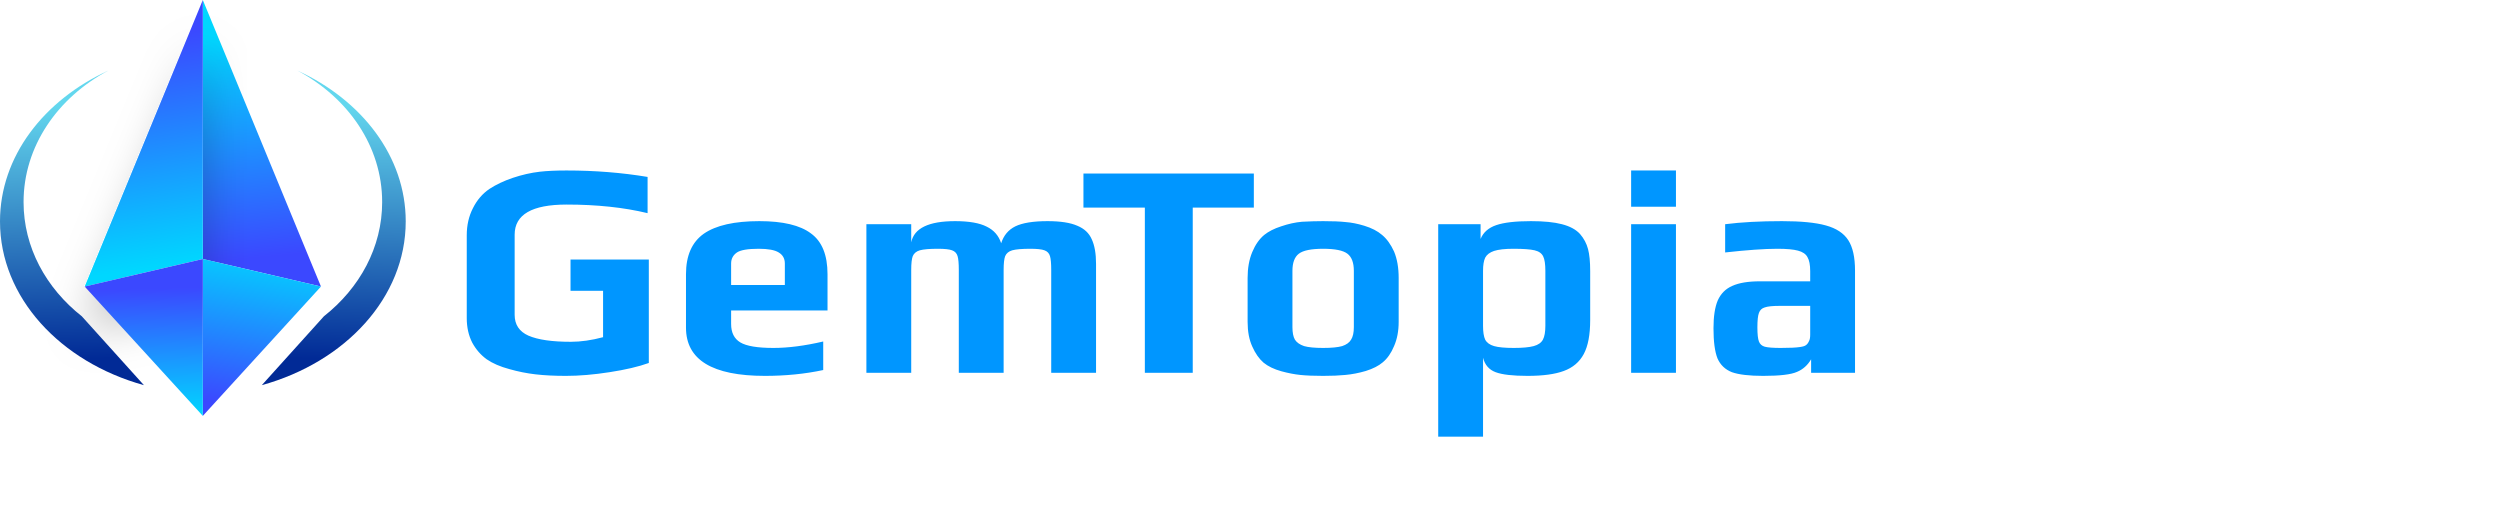
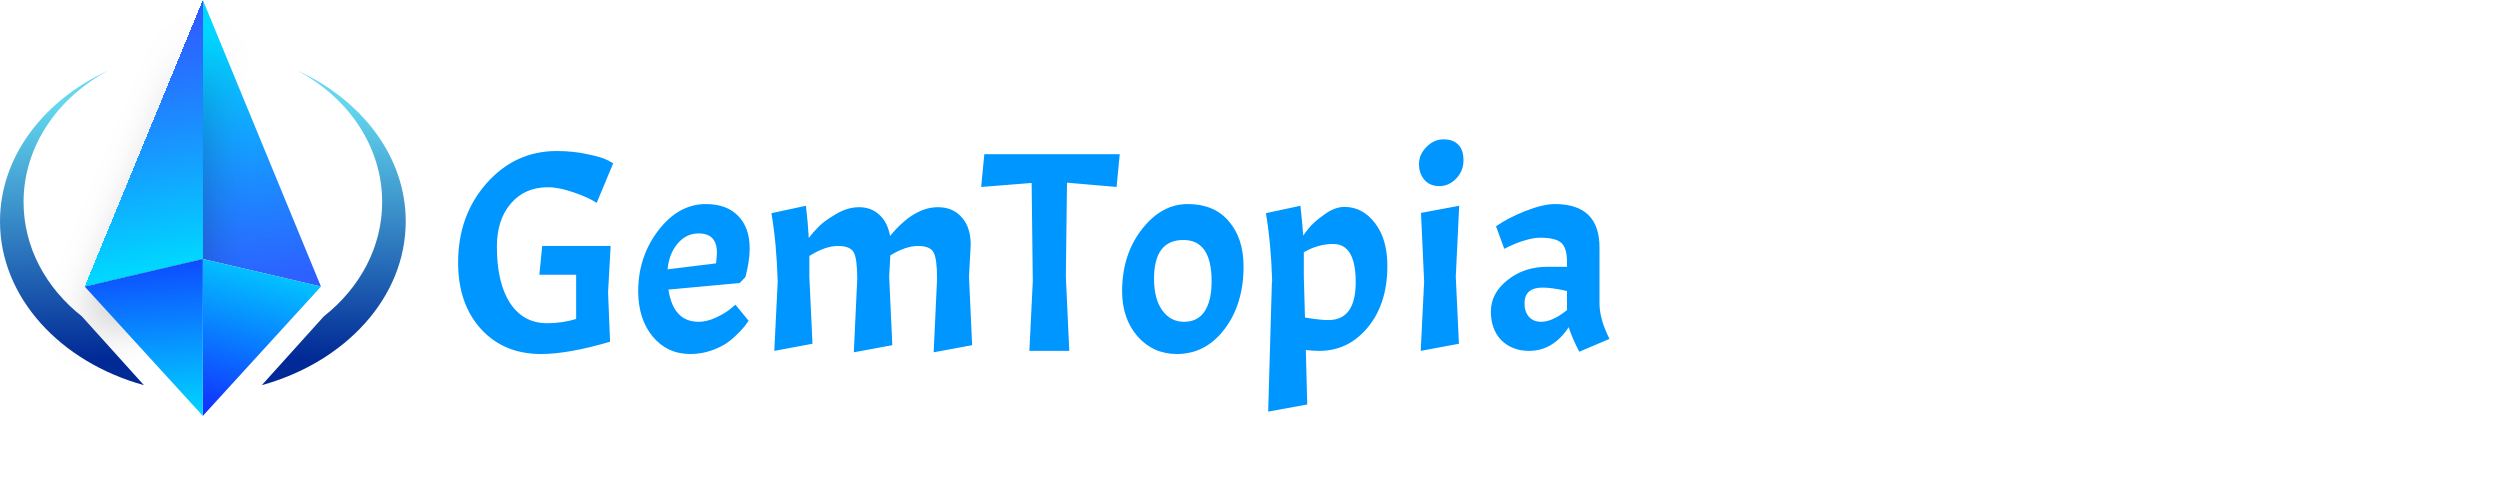
- <svg xmlns="http://www.w3.org/2000/svg" width="228" height="46" viewBox="0 0 228 46" fill="none">
-   <path d="M51.612 34.28C50.567 34.28 49.643 34.233 48.84 34.14C48.037 34.047 47.244 33.888 46.46 33.664C45.62 33.44 44.929 33.141 44.388 32.768C43.847 32.376 43.408 31.872 43.072 31.256C42.736 30.603 42.568 29.856 42.568 29.016V21.456C42.568 20.541 42.755 19.72 43.128 18.992C43.501 18.245 44.005 17.657 44.64 17.228C45.237 16.836 45.947 16.5 46.768 16.22C47.608 15.94 48.429 15.753 49.232 15.66C49.904 15.585 50.716 15.548 51.668 15.548C54.244 15.548 56.708 15.744 59.06 16.136V19.44C56.895 18.917 54.431 18.656 51.668 18.656C48.513 18.656 46.936 19.571 46.936 21.4V28.708C46.936 29.604 47.356 30.239 48.196 30.612C49.055 30.985 50.343 31.172 52.06 31.172C52.975 31.172 53.955 31.032 55 30.752V26.524H52.032V23.668H59.172V33.104C58.239 33.44 57.044 33.72 55.588 33.944C54.151 34.168 52.825 34.28 51.612 34.28ZM69.758 34.28C64.961 34.28 62.562 32.815 62.562 29.884V25.012C62.562 23.313 63.103 22.081 64.186 21.316C65.287 20.551 66.977 20.168 69.254 20.168C71.401 20.168 72.969 20.541 73.958 21.288C74.966 22.016 75.47 23.257 75.47 25.012V28.316H66.678V29.548C66.678 30.332 66.958 30.892 67.518 31.228C68.078 31.564 69.086 31.732 70.542 31.732C71.886 31.732 73.398 31.536 75.078 31.144V33.748C73.417 34.103 71.644 34.28 69.758 34.28ZM71.578 25.992V24.032C71.578 23.584 71.391 23.248 71.018 23.024C70.663 22.8 70.057 22.688 69.198 22.688C68.209 22.688 67.546 22.8 67.21 23.024C66.856 23.267 66.678 23.603 66.678 24.032V25.992H71.578ZM79.015 20.448H83.103V22.1C83.364 20.812 84.699 20.168 87.107 20.168C88.376 20.168 89.338 20.336 89.991 20.672C90.644 20.989 91.083 21.493 91.307 22.184C91.531 21.475 91.96 20.961 92.595 20.644C93.248 20.327 94.228 20.168 95.535 20.168C96.711 20.168 97.616 20.308 98.251 20.588C98.885 20.849 99.324 21.26 99.567 21.82C99.828 22.38 99.959 23.127 99.959 24.06V34H95.871V24.62C95.871 24.023 95.834 23.603 95.759 23.36C95.684 23.099 95.516 22.921 95.255 22.828C95.012 22.735 94.583 22.688 93.967 22.688C93.201 22.688 92.651 22.735 92.315 22.828C91.998 22.921 91.783 23.099 91.671 23.36C91.578 23.603 91.531 24.023 91.531 24.62V34H87.443V24.62C87.443 24.023 87.406 23.603 87.331 23.36C87.256 23.099 87.088 22.921 86.827 22.828C86.584 22.735 86.155 22.688 85.539 22.688C84.773 22.688 84.223 22.735 83.887 22.828C83.57 22.921 83.355 23.099 83.243 23.36C83.15 23.603 83.103 24.023 83.103 24.62V34H79.015V20.448ZM104.41 18.936H98.81V15.828H114.35V18.936H108.778V34H104.41V18.936ZM120.67 34.28C119.831 34.28 119.14 34.252 118.599 34.196C118.057 34.14 117.478 34.028 116.863 33.86C116.19 33.673 115.649 33.412 115.238 33.076C114.828 32.721 114.482 32.227 114.202 31.592C113.922 30.976 113.782 30.229 113.782 29.352V25.348C113.782 24.452 113.922 23.668 114.202 22.996C114.482 22.324 114.846 21.801 115.294 21.428C115.686 21.111 116.2 20.849 116.834 20.644C117.488 20.42 118.122 20.28 118.739 20.224C119.448 20.187 120.092 20.168 120.67 20.168C121.529 20.168 122.211 20.196 122.715 20.252C123.237 20.289 123.807 20.401 124.422 20.588C125.095 20.793 125.636 21.073 126.047 21.428C126.476 21.783 126.84 22.287 127.138 22.94C127.419 23.612 127.559 24.415 127.559 25.348V29.352C127.559 30.192 127.419 30.929 127.138 31.564C126.877 32.199 126.532 32.693 126.102 33.048C125.729 33.365 125.216 33.627 124.563 33.832C123.928 34.019 123.303 34.14 122.687 34.196C122.127 34.252 121.455 34.28 120.67 34.28ZM120.67 31.732C121.436 31.732 122.015 31.676 122.406 31.564C122.798 31.433 123.069 31.237 123.219 30.976C123.387 30.715 123.471 30.332 123.471 29.828V24.704C123.471 23.957 123.275 23.435 122.883 23.136C122.491 22.837 121.753 22.688 120.67 22.688C119.588 22.688 118.85 22.837 118.458 23.136C118.066 23.435 117.87 23.957 117.87 24.704V29.828C117.87 30.332 117.945 30.715 118.095 30.976C118.263 31.237 118.543 31.433 118.935 31.564C119.327 31.676 119.905 31.732 120.67 31.732ZM131.165 20.448H135.029V21.792C135.271 21.195 135.747 20.775 136.457 20.532C137.166 20.289 138.221 20.168 139.621 20.168C140.797 20.168 141.739 20.261 142.449 20.448C143.177 20.635 143.727 20.933 144.101 21.344C144.455 21.755 144.698 22.212 144.829 22.716C144.959 23.201 145.025 23.873 145.025 24.732V29.184C145.025 30.528 144.829 31.564 144.437 32.292C144.045 33.02 143.438 33.533 142.617 33.832C141.814 34.131 140.713 34.28 139.313 34.28C137.969 34.28 136.998 34.168 136.401 33.944C135.803 33.72 135.421 33.281 135.253 32.628V39.824H131.165V20.448ZM138.053 31.732C138.855 31.732 139.462 31.676 139.873 31.564C140.283 31.452 140.563 31.256 140.713 30.976C140.862 30.696 140.937 30.276 140.937 29.716V24.704C140.937 24.088 140.871 23.649 140.741 23.388C140.61 23.108 140.349 22.921 139.957 22.828C139.565 22.735 138.921 22.688 138.025 22.688C137.259 22.688 136.671 22.753 136.261 22.884C135.869 23.015 135.598 23.22 135.449 23.5C135.318 23.78 135.253 24.181 135.253 24.704V29.716C135.253 30.276 135.318 30.696 135.449 30.976C135.598 31.256 135.869 31.452 136.261 31.564C136.653 31.676 137.25 31.732 138.053 31.732ZM148.759 15.548H152.847V18.852H148.759V15.548ZM148.759 20.448H152.847V34H148.759V20.448ZM160.806 34.28C159.536 34.28 158.584 34.168 157.95 33.944C157.334 33.701 156.895 33.281 156.634 32.684C156.391 32.068 156.27 31.153 156.27 29.94C156.27 28.857 156.4 28.008 156.662 27.392C156.942 26.776 157.38 26.337 157.978 26.076C158.594 25.796 159.434 25.656 160.498 25.656H165.09V24.732C165.09 24.153 165.006 23.724 164.838 23.444C164.688 23.164 164.399 22.968 163.97 22.856C163.559 22.744 162.934 22.688 162.094 22.688C160.936 22.688 159.35 22.8 157.334 23.024V20.448C158.808 20.261 160.535 20.168 162.514 20.168C164.25 20.168 165.584 20.299 166.518 20.56C167.47 20.821 168.151 21.269 168.562 21.904C168.972 22.539 169.178 23.463 169.178 24.676V34H165.174V32.768C164.856 33.309 164.427 33.692 163.886 33.916C163.344 34.159 162.318 34.28 160.806 34.28ZM162.402 31.732C163.223 31.732 163.811 31.704 164.166 31.648C164.427 31.611 164.604 31.555 164.698 31.48C164.81 31.405 164.903 31.284 164.978 31.116C165.052 30.985 165.09 30.789 165.09 30.528V27.896H162.29C161.655 27.896 161.207 27.943 160.946 28.036C160.684 28.111 160.507 28.279 160.414 28.54C160.32 28.783 160.274 29.221 160.274 29.856C160.274 30.472 160.32 30.901 160.414 31.144C160.507 31.387 160.684 31.545 160.946 31.62C161.226 31.695 161.711 31.732 162.402 31.732Z" fill="#0096FF" />
-   <path d="M29.272 26.133L18.497 0V23.62L29.272 26.133Z" fill="url(#paint0_linear_2493_20540)" />
-   <g filter="url(#filter0_d_2493_20540)">
-     <path d="M7.722 26.133L18.497 0V23.62L7.722 26.133Z" fill="url(#paint1_linear_2493_20540)" />
+ <svg xmlns="http://www.w3.org/2000/svg" width="228" height="45" viewBox="0 0 228 45" fill="none">
+   <path d="M49.346 32.286C47.075 32.286 45.247 31.523 43.86 29.998C42.473 28.473 41.78 26.453 41.78 23.94C41.78 21.08 42.647 18.671 44.38 16.712C46.113 14.753 48.245 13.774 50.776 13.774C51.781 13.774 52.709 13.869 53.558 14.06C54.425 14.233 55.04 14.415 55.404 14.606L55.924 14.892L54.416 18.506C53.896 18.159 53.194 17.839 52.31 17.544C51.426 17.232 50.646 17.076 49.97 17.076C48.566 17.076 47.439 17.57 46.59 18.558C45.741 19.546 45.316 20.855 45.316 22.484C45.316 24.685 45.715 26.401 46.512 27.632C47.327 28.863 48.453 29.478 49.892 29.478C50.828 29.478 51.712 29.348 52.544 29.088V25.058H49.19L49.45 22.432H55.69L55.456 26.67L55.638 31.168C53.09 31.913 50.993 32.286 49.346 32.286ZM63.717 29.348C64.22 29.348 64.749 29.218 65.303 28.958C65.858 28.698 66.291 28.438 66.603 28.178L67.071 27.788L68.267 29.244C68.094 29.539 67.825 29.877 67.461 30.258C67.097 30.639 66.725 30.969 66.343 31.246C65.979 31.506 65.485 31.749 64.861 31.974C64.255 32.182 63.622 32.286 62.963 32.286C61.559 32.286 60.415 31.757 59.531 30.7C58.647 29.625 58.205 28.247 58.205 26.566C58.205 24.451 58.821 22.597 60.051 21.002C61.282 19.407 62.721 18.61 64.367 18.61C65.633 18.61 66.612 18.965 67.305 19.676C68.016 20.387 68.371 21.383 68.371 22.666C68.371 23.429 68.241 24.295 67.981 25.266L67.461 25.812L60.961 26.41C61.256 28.369 62.175 29.348 63.717 29.348ZM63.717 21.288C62.955 21.288 62.313 21.6 61.793 22.224C61.273 22.831 60.97 23.611 60.883 24.564L65.303 24.018C65.355 23.619 65.381 23.29 65.381 23.03C65.381 21.869 64.827 21.288 63.717 21.288ZM78.181 25.422C78.181 24.226 78.077 23.429 77.869 23.03C77.661 22.631 77.175 22.432 76.413 22.432C75.65 22.432 74.784 22.735 73.813 23.342V25.24L74.099 31.35L70.615 32L70.927 25.682C70.858 23.359 70.667 21.279 70.355 19.442L73.501 18.766C73.622 19.771 73.709 20.751 73.761 21.704C74.021 21.357 74.316 21.019 74.645 20.69C74.974 20.343 75.494 19.962 76.205 19.546C76.915 19.113 77.635 18.896 78.363 18.896C79.091 18.896 79.706 19.13 80.209 19.598C80.712 20.066 81.032 20.707 81.171 21.522C82.609 19.771 84.066 18.896 85.539 18.896C86.457 18.896 87.186 19.208 87.723 19.832C88.26 20.439 88.529 21.271 88.529 22.328L88.373 25.24L88.659 31.48L85.149 32.13L85.461 25.422C85.461 24.226 85.357 23.429 85.149 23.03C84.941 22.631 84.464 22.432 83.719 22.432C82.974 22.432 82.133 22.718 81.197 23.29L81.093 25.24L81.379 31.48L77.869 32.13L78.181 25.422ZM89.484 17.05L89.77 14.06H102.12L101.834 17.05L97.31 16.66L97.206 25.24L97.518 32H93.878L94.19 25.682L94.086 16.686L89.484 17.05ZM102.336 26.566C102.336 24.347 102.934 22.467 104.13 20.924C105.326 19.381 106.722 18.61 108.316 18.61C109.928 18.61 111.176 19.13 112.06 20.17C112.962 21.21 113.412 22.588 113.412 24.304C113.412 26.592 112.832 28.499 111.67 30.024C110.526 31.532 109.079 32.286 107.328 32.286C105.89 32.286 104.694 31.749 103.74 30.674C102.804 29.582 102.336 28.213 102.336 26.566ZM110.5 25.656C110.5 23.143 109.642 21.886 107.926 21.886C106.141 21.886 105.248 23.065 105.248 25.422C105.248 26.653 105.5 27.615 106.002 28.308C106.505 29.001 107.164 29.348 107.978 29.348C108.81 29.348 109.434 29.036 109.85 28.412C110.284 27.771 110.5 26.852 110.5 25.656ZM122.601 18.87C123.711 18.87 124.638 19.355 125.383 20.326C126.146 21.297 126.527 22.605 126.527 24.252C126.527 26.557 125.929 28.429 124.733 29.868C123.555 31.289 122.081 32 120.313 32C119.949 32 119.542 31.974 119.091 31.922L119.221 36.888L115.659 37.538L115.997 25.682H116.023C115.954 23.359 115.763 21.279 115.451 19.442L118.597 18.766C118.701 19.685 118.788 20.595 118.857 21.496C118.892 21.409 119.065 21.175 119.377 20.794C119.707 20.395 120.183 19.979 120.807 19.546C121.431 19.095 122.029 18.87 122.601 18.87ZM121.587 22.25C120.669 22.25 119.776 22.501 118.909 23.004V25.24L119.013 28.958C119.949 29.114 120.66 29.192 121.145 29.192C122.809 29.192 123.641 28.039 123.641 25.734C123.641 23.411 122.957 22.25 121.587 22.25ZM133.079 18.766L132.767 25.24L133.053 31.35L129.569 32L129.881 25.682L129.595 19.416L133.079 18.766ZM129.413 14.97C129.413 14.381 129.638 13.861 130.089 13.41C130.539 12.942 131.059 12.708 131.649 12.708C132.238 12.708 132.689 12.873 133.001 13.202C133.313 13.514 133.469 13.991 133.469 14.632C133.469 15.273 133.243 15.828 132.793 16.296C132.359 16.747 131.848 16.972 131.259 16.972C130.687 16.972 130.236 16.781 129.907 16.4C129.577 16.019 129.413 15.542 129.413 14.97ZM139.452 32C138.43 32 137.589 31.679 136.93 31.038C136.289 30.379 135.968 29.504 135.968 28.412C135.968 27.303 136.471 26.349 137.476 25.552C138.482 24.737 139.704 24.33 141.142 24.33H142.91V23.888C142.91 23.039 142.737 22.458 142.39 22.146C142.044 21.834 141.394 21.678 140.44 21.678C140.042 21.678 139.565 21.765 139.01 21.938C138.473 22.094 137.866 22.345 137.19 22.692L136.436 20.638C137.182 20.118 138.083 19.65 139.14 19.234C140.215 18.818 141.099 18.61 141.792 18.61C144.514 18.61 145.874 19.927 145.874 22.562V27.658C145.874 28.629 146.178 29.712 146.784 30.908L144.028 32.078C143.595 31.246 143.274 30.501 143.066 29.842C142.113 31.281 140.908 32 139.452 32ZM140.544 29.348C141.238 29.348 142.026 28.993 142.91 28.282V26.54C141.992 26.332 141.246 26.228 140.674 26.228C139.582 26.228 139.036 26.713 139.036 27.684C139.036 28.187 139.175 28.594 139.452 28.906C139.73 29.201 140.094 29.348 140.544 29.348Z" fill="#0096FF" />
+   <path d="M29.273 26.133L18.498 0V23.62L29.273 26.133Z" fill="url(#paint0_linear_4639_27300)" />
+   <g filter="url(#filter0_d_4639_27300)">
+     <path d="M7.723 26.133L18.498 0V23.62L7.723 26.133Z" fill="url(#paint1_linear_4639_27300)" shape-rendering="crispEdges" />
  </g>
-   <path d="M18.497 37.93L29.272 26.132L18.497 23.62V37.93Z" fill="url(#paint2_linear_2493_20540)" />
-   <path d="M18.497 37.93L7.722 26.132L18.497 23.62V37.93Z" fill="url(#paint3_linear_2493_20540)" />
-   <path fill-rule="evenodd" clip-rule="evenodd" d="M29.538 28.848L23.875 35.128L23.875 35.128C31.51 33.012 37.002 27.124 37.002 20.19C37.002 14.285 33.018 9.138 27.12 6.434C31.759 8.907 34.853 13.354 34.853 18.429C34.853 22.559 32.803 26.274 29.538 28.847L29.538 28.848Z" fill="url(#paint4_linear_2493_20540)" />
-   <path fill-rule="evenodd" clip-rule="evenodd" d="M7.463 28.847C4.199 26.274 2.149 22.559 2.149 18.429C2.149 13.351 5.247 8.902 9.89 6.43C3.987 9.133 0 14.282 0 20.19C0 27.123 5.492 33.012 13.127 35.128L7.463 28.847L7.463 28.847Z" fill="url(#paint5_linear_2493_20540)" />
+   <path d="M18.498 37.931L29.273 26.133L18.498 23.621V37.931Z" fill="url(#paint2_linear_4639_27300)" />
+   <path d="M18.498 37.931L7.723 26.133L18.498 23.621V37.931Z" fill="url(#paint3_linear_4639_27300)" />
+   <path fill-rule="evenodd" clip-rule="evenodd" d="M29.538 28.847L23.875 35.128L23.875 35.128C31.51 33.012 37.002 27.123 37.002 20.19C37.002 14.285 33.018 9.137 27.12 6.433C31.759 8.906 34.853 13.353 34.853 18.428C34.853 22.559 32.803 26.274 29.538 28.847L29.538 28.847Z" fill="url(#paint4_linear_4639_27300)" />
+   <path fill-rule="evenodd" clip-rule="evenodd" d="M7.463 28.848C4.199 26.275 2.149 22.56 2.149 18.429C2.149 13.352 5.247 8.903 9.89 6.43C3.987 9.133 0 14.283 0 20.19C0 27.124 5.492 33.012 13.127 35.128L7.463 28.848L7.463 28.848Z" fill="url(#paint5_linear_4639_27300)" />
  <defs>
-     <filter id="filter0_d_2493_20540" x="3.723" y="0" width="18.774" height="34.133" filterUnits="userSpaceOnUse" color-interpolation-filters="sRGB">
+     <filter id="filter0_d_4639_27300" x="3.723" y="0" width="18.775" height="34.133" filterUnits="userSpaceOnUse" color-interpolation-filters="sRGB">
      <feFlood flood-opacity="0" result="BackgroundImageFix" />
      <feColorMatrix in="SourceAlpha" type="matrix" values="0 0 0 0 0 0 0 0 0 0 0 0 0 0 0 0 0 0 127 0" result="hardAlpha" />
      <feOffset dy="4" />
      <feGaussianBlur stdDeviation="2" />
      <feComposite in2="hardAlpha" operator="out" />
      <feColorMatrix type="matrix" values="0 0 0 0 0 0 0 0 0 0 0 0 0 0 0 0 0 0 0.25 0" />
-       <feBlend mode="normal" in2="BackgroundImageFix" result="effect1_dropShadow_2493_20540" />
-       <feBlend mode="normal" in="SourceGraphic" in2="effect1_dropShadow_2493_20540" result="shape" />
+       <feBlend mode="normal" in2="BackgroundImageFix" result="effect1_dropShadow_4639_27300" />
+       <feBlend mode="normal" in="SourceGraphic" in2="effect1_dropShadow_4639_27300" result="shape" />
    </filter>
-     <linearGradient id="paint0_linear_2493_20540" x1="18.75" y1="3.377" x2="20.62" y2="23.749" gradientUnits="userSpaceOnUse">
+     <linearGradient id="paint0_linear_4639_27300" x1="18.751" y1="3.377" x2="22.372" y2="31.708" gradientUnits="userSpaceOnUse">
      <stop stop-color="#00D7FF" />
-       <stop offset="1" stop-color="#3B48FF" />
+       <stop offset="1" stop-color="#1226FF" stop-opacity="0.84" />
+       <stop offset="1" stop-color="#1226FF" stop-opacity="0.84" />
    </linearGradient>
-     <linearGradient id="paint1_linear_2493_20540" x1="10.894" y1="3.637" x2="13.808" y2="24.474" gradientUnits="userSpaceOnUse">
-       <stop stop-color="#3B48FF" />
+     <linearGradient id="paint1_linear_4639_27300" x1="9.001" y1="-1.5" x2="13.715" y2="24.507" gradientUnits="userSpaceOnUse">
+       <stop stop-color="#1226FF" stop-opacity="0.84" />
      <stop offset="1" stop-color="#00D7FF" />
    </linearGradient>
-     <linearGradient id="paint2_linear_2493_20540" x1="23.819" y1="22.602" x2="21.51" y2="37.008" gradientUnits="userSpaceOnUse">
+     <linearGradient id="paint2_linear_4639_27300" x1="23.82" y1="22.603" x2="19.321" y2="38.729" gradientUnits="userSpaceOnUse">
      <stop stop-color="#00D7FF" />
-       <stop offset="1" stop-color="#3B48FF" />
+       <stop offset="1" stop-color="#1226FF" />
    </linearGradient>
-     <linearGradient id="paint3_linear_2493_20540" x1="18.75" y1="37.93" x2="18.464" y2="26.203" gradientUnits="userSpaceOnUse">
+     <linearGradient id="paint3_linear_4639_27300" x1="18.751" y1="37.931" x2="17.299" y2="19.816" gradientUnits="userSpaceOnUse">
      <stop stop-color="#00D7FF" />
-       <stop offset="1" stop-color="#3B48FF" />
+       <stop offset="1" stop-color="#1226FF" />
    </linearGradient>
-     <linearGradient id="paint4_linear_2493_20540" x1="31.173" y1="9.617" x2="30.468" y2="32.76" gradientUnits="userSpaceOnUse">
+     <linearGradient id="paint4_linear_4639_27300" x1="31.173" y1="9.616" x2="30.468" y2="32.76" gradientUnits="userSpaceOnUse">
      <stop stop-color="#63D7EE" />
      <stop offset="1" stop-color="#012A96" />
    </linearGradient>
-     <linearGradient id="paint5_linear_2493_20540" x1="5.829" y1="9.613" x2="6.534" y2="32.76" gradientUnits="userSpaceOnUse">
+     <linearGradient id="paint5_linear_4639_27300" x1="5.829" y1="9.614" x2="6.534" y2="32.76" gradientUnits="userSpaceOnUse">
      <stop stop-color="#63D7EE" />
      <stop offset="1" stop-color="#012A96" />
    </linearGradient>
  </defs>
</svg>
